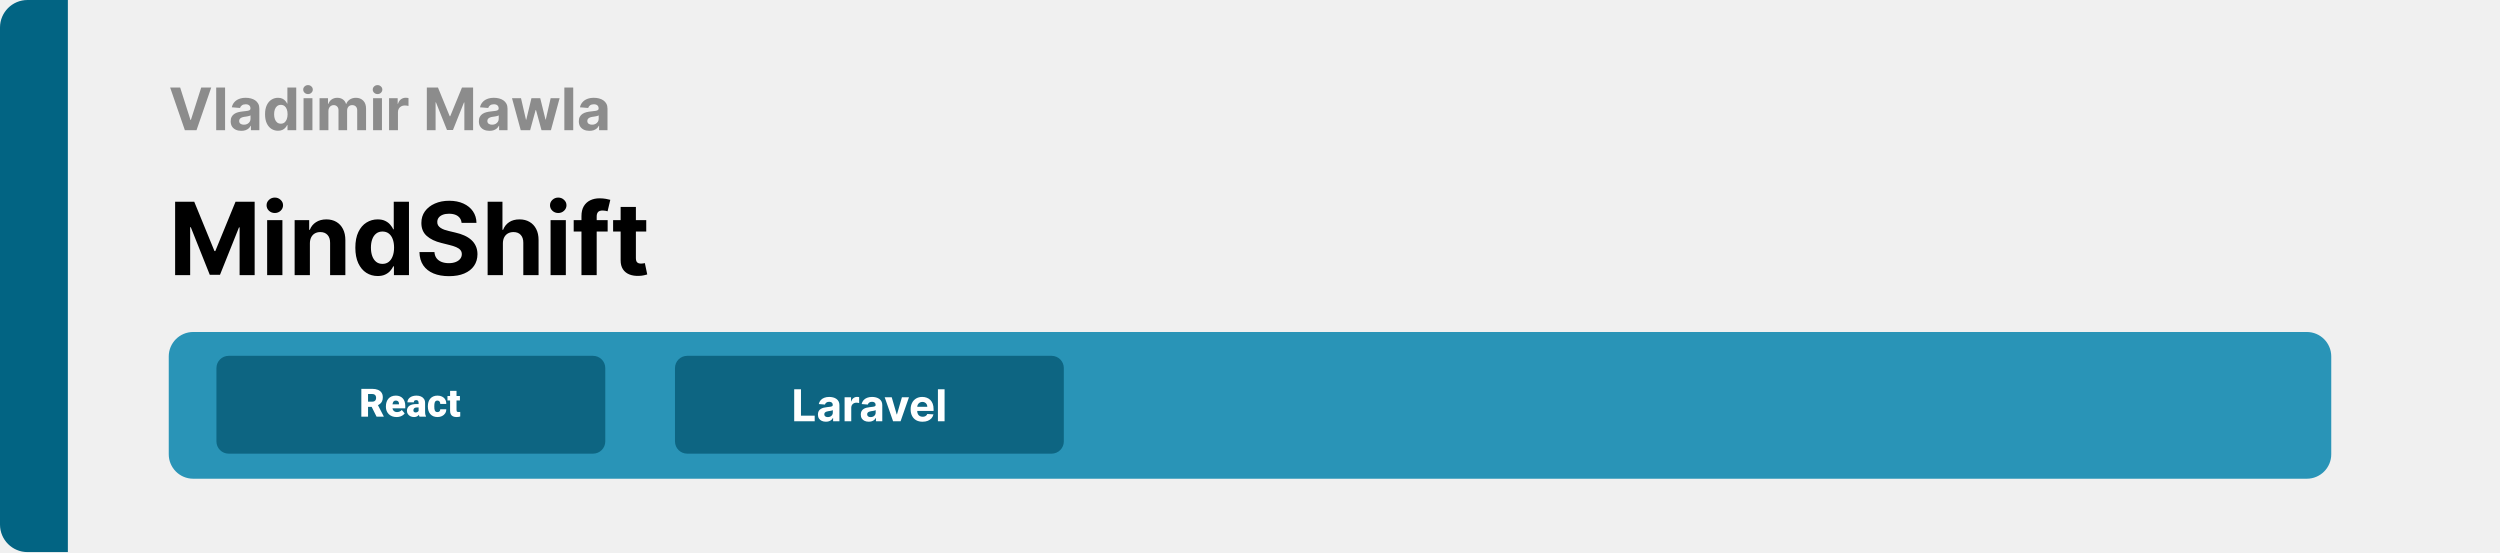
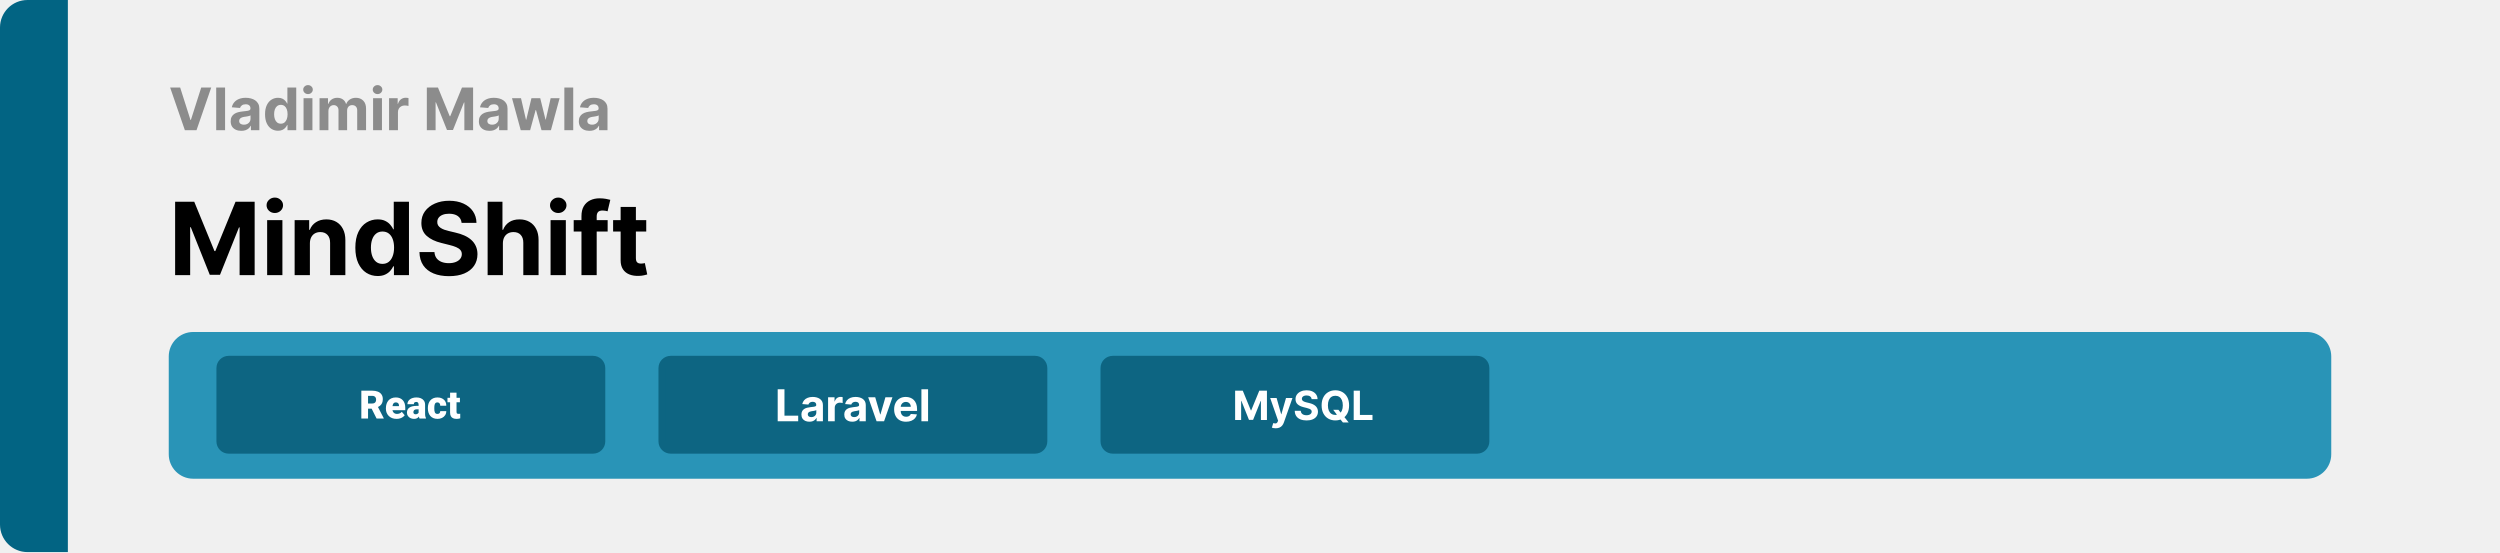
<svg xmlns="http://www.w3.org/2000/svg" width="1363" height="301" viewBox="0 0 1363 301" fill="none">
  <path d="M1348 0H15C6.716 0 0 6.716 0 15V286C0 294.284 6.716 301 15 301H1348C1356.28 301 1363 294.284 1363 286V15C1363 6.716 1356.28 0 1348 0Z" fill="#F0F0F0" />
  <path d="M0 15C0 6.716 6.716 0 15 0H37V301H15C6.716 301 0 294.284 0 286V15Z" fill="#026483" />
  <path d="M1257.67 181H105.333C97.969 181 92 186.97 92 194.333V247.667C92 255.03 97.969 261 105.333 261H1257.67C1265.03 261 1271 255.03 1271 247.667V194.333C1271 186.97 1265.03 181 1257.67 181Z" fill="#2994B7" />
  <path d="M323.333 196H124.667C122.089 196 120 198.089 120 200.667V240.667C120 243.244 122.089 245.333 124.667 245.333H323.333C325.911 245.333 328 243.244 328 240.667V200.667C328 198.089 325.911 196 323.333 196Z" fill="#0D6582" stroke="#0D6582" stroke-width="4" />
-   <path d="M197 212H202.969C204.136 212 205.149 212.173 206.011 212.52C206.872 212.868 207.535 213.382 208 214.062C208.472 214.743 208.708 215.583 208.708 216.583C208.708 217.451 208.573 218.177 208.302 218.76C208.031 219.343 207.653 219.826 207.167 220.208C206.688 220.583 206.129 220.892 205.49 221.135L204.292 221.812H199.281L199.261 218.989H202.969C203.434 218.989 203.82 218.906 204.125 218.739C204.431 218.573 204.66 218.336 204.813 218.031C204.972 217.718 205.052 217.347 205.052 216.916C205.052 216.479 204.972 216.104 204.813 215.791C204.653 215.479 204.417 215.239 204.104 215.073C203.799 214.906 203.42 214.823 202.969 214.823H200.656V227.166H197V212ZM205.302 227.166L201.948 220.458L205.823 220.437L209.219 227.01V227.166H205.302ZM216.208 227.375C215.292 227.375 214.472 227.232 213.75 226.948C213.028 226.656 212.417 226.257 211.917 225.75C211.424 225.243 211.045 224.659 210.781 224C210.524 223.34 210.396 222.642 210.396 221.906V221.51C210.396 220.684 210.511 219.92 210.74 219.218C210.969 218.51 211.309 217.892 211.761 217.364C212.212 216.836 212.778 216.427 213.458 216.135C214.139 215.836 214.931 215.687 215.833 215.687C216.632 215.687 217.347 215.816 217.979 216.073C218.611 216.329 219.146 216.698 219.583 217.177C220.028 217.656 220.365 218.236 220.594 218.916C220.83 219.597 220.948 220.361 220.948 221.208V222.635H211.74V220.437H217.521V220.166C217.528 219.791 217.462 219.472 217.323 219.208C217.191 218.944 216.997 218.743 216.74 218.604C216.483 218.465 216.17 218.395 215.802 218.395C215.42 218.395 215.104 218.479 214.854 218.645C214.611 218.812 214.42 219.041 214.281 219.333C214.149 219.618 214.056 219.948 214 220.323C213.945 220.698 213.917 221.093 213.917 221.51V221.906C213.917 222.323 213.972 222.701 214.083 223.041C214.202 223.382 214.368 223.673 214.583 223.916C214.806 224.152 215.07 224.336 215.375 224.468C215.688 224.6 216.042 224.666 216.438 224.666C216.917 224.666 217.389 224.576 217.854 224.395C218.32 224.215 218.719 223.916 219.052 223.5L220.646 225.395C220.417 225.722 220.09 226.038 219.667 226.343C219.25 226.649 218.75 226.899 218.167 227.093C217.583 227.281 216.931 227.375 216.208 227.375ZM228.229 224.333V219.687C228.229 219.368 228.184 219.093 228.094 218.864C228.004 218.635 227.861 218.458 227.667 218.333C227.472 218.201 227.212 218.135 226.886 218.135C226.622 218.135 226.396 218.18 226.208 218.27C226.021 218.361 225.879 218.496 225.781 218.677C225.684 218.857 225.636 219.086 225.636 219.364H222.125C222.125 218.843 222.24 218.361 222.469 217.916C222.705 217.465 223.038 217.073 223.469 216.739C223.906 216.406 224.427 216.149 225.031 215.968C225.643 215.781 226.323 215.687 227.073 215.687C227.969 215.687 228.768 215.836 229.469 216.135C230.177 216.434 230.736 216.882 231.146 217.479C231.556 218.069 231.761 218.812 231.761 219.708V224.323C231.761 225.059 231.802 225.618 231.886 226C231.969 226.375 232.087 226.704 232.24 226.989V227.166H228.719C228.552 226.819 228.427 226.395 228.344 225.895C228.268 225.388 228.229 224.868 228.229 224.333ZM228.656 220.281L228.677 222.156H227.125C226.799 222.156 226.521 222.201 226.292 222.291C226.07 222.382 225.889 222.507 225.75 222.666C225.618 222.819 225.521 222.993 225.458 223.187C225.403 223.382 225.375 223.586 225.375 223.802C225.375 224.01 225.424 224.198 225.521 224.364C225.625 224.524 225.764 224.649 225.938 224.739C226.111 224.829 226.306 224.875 226.521 224.875C226.91 224.875 227.24 224.802 227.511 224.656C227.788 224.503 228 224.319 228.146 224.104C228.292 223.888 228.365 223.687 228.365 223.5L229.136 224.937C228.997 225.215 228.837 225.496 228.656 225.781C228.483 226.066 228.264 226.329 228 226.573C227.743 226.809 227.427 227.003 227.052 227.156C226.677 227.302 226.222 227.375 225.688 227.375C224.993 227.375 224.354 227.232 223.771 226.948C223.195 226.663 222.733 226.267 222.386 225.76C222.038 225.246 221.865 224.656 221.865 223.989C221.865 223.406 221.969 222.885 222.177 222.427C222.393 221.968 222.715 221.579 223.146 221.26C223.577 220.941 224.125 220.698 224.792 220.531C225.458 220.364 226.243 220.281 227.146 220.281H228.656ZM238.469 224.666C238.795 224.666 239.073 224.607 239.302 224.489C239.538 224.364 239.715 224.191 239.833 223.968C239.958 223.739 240.018 223.465 240.011 223.145H243.313C243.32 223.993 243.111 224.736 242.688 225.375C242.271 226.007 241.702 226.5 240.979 226.854C240.264 227.201 239.455 227.375 238.552 227.375C237.67 227.375 236.899 227.232 236.24 226.948C235.58 226.656 235.028 226.253 234.583 225.739C234.146 225.218 233.816 224.611 233.594 223.916C233.379 223.222 233.271 222.468 233.271 221.656V221.416C233.271 220.604 233.379 219.85 233.594 219.156C233.816 218.454 234.146 217.847 234.583 217.333C235.028 216.812 235.577 216.409 236.229 216.125C236.889 215.833 237.656 215.687 238.531 215.687C239.469 215.687 240.295 215.864 241.011 216.218C241.733 216.573 242.299 217.086 242.708 217.76C243.118 218.434 243.32 219.25 243.313 220.208H240.011C240.018 219.868 239.965 219.562 239.854 219.291C239.743 219.02 239.57 218.805 239.333 218.645C239.104 218.479 238.809 218.395 238.448 218.395C238.087 218.395 237.795 218.475 237.573 218.635C237.351 218.795 237.181 219.017 237.063 219.302C236.952 219.579 236.875 219.899 236.833 220.26C236.799 220.621 236.781 221.007 236.781 221.416V221.656C236.781 222.073 236.799 222.465 236.833 222.833C236.875 223.194 236.955 223.513 237.073 223.791C237.191 224.062 237.361 224.277 237.583 224.437C237.806 224.59 238.101 224.666 238.469 224.666ZM250.75 215.895V218.333H243.958V215.895H250.75ZM245.386 213.093H248.896V223.489C248.896 223.788 248.931 224.02 249 224.187C249.07 224.347 249.188 224.461 249.354 224.531C249.528 224.593 249.757 224.625 250.042 224.625C250.243 224.625 250.41 224.621 250.542 224.614C250.674 224.6 250.799 224.583 250.917 224.562V227.073C250.618 227.17 250.306 227.243 249.979 227.291C249.653 227.347 249.306 227.375 248.938 227.375C248.188 227.375 247.545 227.257 247.011 227.02C246.483 226.784 246.08 226.413 245.802 225.906C245.524 225.399 245.386 224.739 245.386 223.927V213.093Z" fill="white" />
-   <path d="M573.333 196H374.667C372.089 196 370 198.089 370 200.667V240.667C370 243.244 372.089 245.333 374.667 245.333H573.333C575.911 245.333 578 243.244 578 240.667V200.667C578 198.089 575.911 196 573.333 196Z" fill="#0D6582" stroke="#0D6582" stroke-width="4" />
+   <path d="M197 213H202.969C204.136 213 205.149 213.173 206.011 213.52C206.872 213.868 207.535 214.382 208 215.062C208.472 215.743 208.708 216.583 208.708 217.583C208.708 218.451 208.573 219.177 208.302 219.76C208.031 220.343 207.653 220.826 207.167 221.208C206.688 221.583 206.129 221.892 205.49 222.135L204.292 222.812H199.281L199.261 219.989H202.969C203.434 219.989 203.82 219.906 204.125 219.739C204.431 219.573 204.66 219.336 204.813 219.031C204.972 218.718 205.052 218.347 205.052 217.916C205.052 217.479 204.972 217.104 204.813 216.791C204.653 216.479 204.417 216.239 204.104 216.073C203.799 215.906 203.42 215.823 202.969 215.823H200.656V228.166H197V213ZM205.302 228.166L201.948 221.458L205.823 221.437L209.219 228.01V228.166H205.302ZM216.208 228.375C215.292 228.375 214.472 228.232 213.75 227.948C213.028 227.656 212.417 227.257 211.917 226.75C211.424 226.243 211.045 225.659 210.781 225C210.524 224.34 210.396 223.642 210.396 222.906V222.51C210.396 221.684 210.511 220.92 210.74 220.218C210.969 219.51 211.309 218.892 211.761 218.364C212.212 217.836 212.778 217.427 213.458 217.135C214.139 216.836 214.931 216.687 215.833 216.687C216.632 216.687 217.347 216.816 217.979 217.073C218.611 217.329 219.146 217.698 219.583 218.177C220.028 218.656 220.365 219.236 220.594 219.916C220.83 220.597 220.948 221.361 220.948 222.208V223.635H211.74V221.437H217.521V221.166C217.528 220.791 217.462 220.472 217.323 220.208C217.191 219.944 216.997 219.743 216.74 219.604C216.483 219.465 216.17 219.395 215.802 219.395C215.42 219.395 215.104 219.479 214.854 219.645C214.611 219.812 214.42 220.041 214.281 220.333C214.149 220.618 214.056 220.948 214 221.323C213.945 221.698 213.917 222.093 213.917 222.51V222.906C213.917 223.323 213.972 223.701 214.083 224.041C214.202 224.382 214.368 224.673 214.583 224.916C214.806 225.152 215.07 225.336 215.375 225.468C215.688 225.6 216.042 225.666 216.438 225.666C216.917 225.666 217.389 225.576 217.854 225.395C218.32 225.215 218.719 224.916 219.052 224.5L220.646 226.395C220.417 226.722 220.09 227.038 219.667 227.343C219.25 227.649 218.75 227.899 218.167 228.093C217.583 228.281 216.931 228.375 216.208 228.375ZM228.229 225.333V220.687C228.229 220.368 228.184 220.093 228.094 219.864C228.004 219.635 227.861 219.458 227.667 219.333C227.472 219.201 227.212 219.135 226.886 219.135C226.622 219.135 226.396 219.18 226.208 219.27C226.021 219.361 225.879 219.496 225.781 219.677C225.684 219.857 225.636 220.086 225.636 220.364H222.125C222.125 219.843 222.24 219.361 222.469 218.916C222.705 218.465 223.038 218.073 223.469 217.739C223.906 217.406 224.427 217.149 225.031 216.968C225.643 216.781 226.323 216.687 227.073 216.687C227.969 216.687 228.768 216.836 229.469 217.135C230.177 217.434 230.736 217.882 231.146 218.479C231.556 219.069 231.761 219.812 231.761 220.708V225.323C231.761 226.059 231.802 226.618 231.886 227C231.969 227.375 232.087 227.704 232.24 227.989V228.166H228.719C228.552 227.819 228.427 227.395 228.344 226.895C228.268 226.388 228.229 225.868 228.229 225.333ZM228.656 221.281L228.677 223.156H227.125C226.799 223.156 226.521 223.201 226.292 223.291C226.07 223.382 225.889 223.507 225.75 223.666C225.618 223.819 225.521 223.993 225.458 224.187C225.403 224.382 225.375 224.586 225.375 224.802C225.375 225.01 225.424 225.198 225.521 225.364C225.625 225.524 225.764 225.649 225.938 225.739C226.111 225.829 226.306 225.875 226.521 225.875C226.91 225.875 227.24 225.802 227.511 225.656C227.788 225.503 228 225.319 228.146 225.104C228.292 224.888 228.365 224.687 228.365 224.5L229.136 225.937C228.997 226.215 228.837 226.496 228.656 226.781C228.483 227.066 228.264 227.329 228 227.573C227.743 227.809 227.427 228.003 227.052 228.156C226.677 228.302 226.222 228.375 225.688 228.375C224.993 228.375 224.354 228.232 223.771 227.948C223.195 227.663 222.733 227.267 222.386 226.76C222.038 226.246 221.865 225.656 221.865 224.989C221.865 224.406 221.969 223.885 222.177 223.427C222.393 222.968 222.715 222.579 223.146 222.26C223.577 221.941 224.125 221.698 224.792 221.531C225.458 221.364 226.243 221.281 227.146 221.281H228.656ZM238.469 225.666C238.795 225.666 239.073 225.607 239.302 225.489C239.538 225.364 239.715 225.191 239.833 224.968C239.958 224.739 240.018 224.465 240.011 224.145H243.313C243.32 224.993 243.111 225.736 242.688 226.375C242.271 227.007 241.702 227.5 240.979 227.854C240.264 228.201 239.455 228.375 238.552 228.375C237.67 228.375 236.899 228.232 236.24 227.948C235.58 227.656 235.028 227.253 234.583 226.739C234.146 226.218 233.816 225.611 233.594 224.916C233.379 224.222 233.271 223.468 233.271 222.656V222.416C233.271 221.604 233.379 220.85 233.594 220.156C233.816 219.454 234.146 218.847 234.583 218.333C235.028 217.812 235.577 217.409 236.229 217.125C236.889 216.833 237.656 216.687 238.531 216.687C239.469 216.687 240.295 216.864 241.011 217.218C241.733 217.573 242.299 218.086 242.708 218.76C243.118 219.434 243.32 220.25 243.313 221.208H240.011C240.018 220.868 239.965 220.562 239.854 220.291C239.743 220.02 239.57 219.805 239.333 219.645C239.104 219.479 238.809 219.395 238.448 219.395C238.087 219.395 237.795 219.475 237.573 219.635C237.351 219.795 237.181 220.017 237.063 220.302C236.952 220.579 236.875 220.899 236.833 221.26C236.799 221.621 236.781 222.007 236.781 222.416V222.656C236.781 223.073 236.799 223.465 236.833 223.833C236.875 224.194 236.955 224.513 237.073 224.791C237.191 225.062 237.361 225.277 237.583 225.437C237.806 225.59 238.101 225.666 238.469 225.666ZM250.75 216.895V219.333H243.958V216.895H250.75ZM245.386 214.093H248.896V224.489C248.896 224.788 248.931 225.02 249 225.187C249.07 225.347 249.188 225.461 249.354 225.531C249.528 225.593 249.757 225.625 250.042 225.625C250.243 225.625 250.41 225.621 250.542 225.614C250.674 225.6 250.799 225.583 250.917 225.562V228.073C250.618 228.17 250.306 228.243 249.979 228.291C249.653 228.347 249.306 228.375 248.938 228.375C248.188 228.375 247.545 228.257 247.011 228.02C246.483 227.784 246.08 227.413 245.802 226.906C245.524 226.399 245.386 225.739 245.386 224.927V214.093Z" fill="white" />
+   <path d="M564.333 196H365.667C363.089 196 361 198.089 361 200.667V240.667C361 243.244 363.089 245.333 365.667 245.333H564.333C566.911 245.333 569 243.244 569 240.667V200.667C569 198.089 566.911 196 564.333 196Z" fill="#0D6582" stroke="#0D6582" stroke-width="4" />
  <path d="M98.227 47.727L103.852 65.409H104.068L109.705 47.727H115.159L107.136 71H100.795L92.761 47.727H98.227ZM122.71 47.727V71H117.869V47.727H122.71ZM131.565 71.329C130.452 71.329 129.459 71.136 128.588 70.75C127.717 70.356 127.027 69.776 126.52 69.011C126.02 68.239 125.77 67.276 125.77 66.125C125.77 65.155 125.948 64.341 126.304 63.682C126.66 63.023 127.145 62.492 127.759 62.091C128.372 61.689 129.069 61.386 129.849 61.182C130.637 60.977 131.463 60.833 132.327 60.75C133.342 60.644 134.16 60.545 134.781 60.455C135.402 60.356 135.853 60.212 136.134 60.023C136.414 59.833 136.554 59.553 136.554 59.182V59.114C136.554 58.394 136.327 57.837 135.872 57.443C135.425 57.049 134.789 56.852 133.963 56.852C133.092 56.852 132.399 57.045 131.884 57.432C131.368 57.811 131.027 58.288 130.861 58.864L126.384 58.5C126.611 57.439 127.058 56.523 127.724 55.75C128.391 54.97 129.251 54.371 130.304 53.955C131.365 53.53 132.592 53.318 133.986 53.318C134.955 53.318 135.884 53.432 136.77 53.659C137.664 53.886 138.455 54.239 139.145 54.716C139.842 55.193 140.391 55.807 140.793 56.557C141.194 57.299 141.395 58.189 141.395 59.227V71H136.804V68.579H136.668C136.387 69.125 136.012 69.606 135.543 70.023C135.073 70.432 134.509 70.754 133.849 70.989C133.19 71.216 132.429 71.329 131.565 71.329ZM132.952 67.989C133.664 67.989 134.293 67.849 134.838 67.568C135.384 67.28 135.812 66.894 136.122 66.409C136.433 65.924 136.588 65.375 136.588 64.761V62.909C136.437 63.008 136.228 63.099 135.963 63.182C135.705 63.258 135.414 63.33 135.088 63.398C134.762 63.458 134.437 63.515 134.111 63.568C133.785 63.614 133.49 63.655 133.224 63.693C132.656 63.776 132.16 63.909 131.736 64.091C131.312 64.273 130.982 64.519 130.747 64.829C130.512 65.133 130.395 65.511 130.395 65.966C130.395 66.625 130.634 67.129 131.111 67.477C131.596 67.818 132.209 67.989 132.952 67.989ZM151.582 71.284C150.257 71.284 149.056 70.943 147.98 70.261C146.912 69.572 146.063 68.561 145.435 67.227C144.813 65.886 144.503 64.242 144.503 62.295C144.503 60.295 144.825 58.633 145.469 57.307C146.113 55.974 146.969 54.977 148.037 54.318C149.113 53.651 150.291 53.318 151.571 53.318C152.548 53.318 153.363 53.485 154.014 53.818C154.673 54.144 155.204 54.553 155.605 55.045C156.014 55.53 156.325 56.008 156.537 56.477H156.685V47.727H161.514V71H156.741V68.204H156.537C156.31 68.689 155.988 69.171 155.571 69.648C155.162 70.117 154.628 70.508 153.969 70.818C153.317 71.129 152.522 71.284 151.582 71.284ZM153.116 67.432C153.897 67.432 154.556 67.22 155.094 66.796C155.639 66.364 156.056 65.761 156.344 64.989C156.639 64.216 156.787 63.311 156.787 62.273C156.787 61.235 156.643 60.333 156.355 59.568C156.067 58.803 155.651 58.212 155.105 57.795C154.56 57.379 153.897 57.17 153.116 57.17C152.321 57.17 151.651 57.386 151.105 57.818C150.56 58.25 150.147 58.849 149.866 59.614C149.586 60.379 149.446 61.265 149.446 62.273C149.446 63.288 149.586 64.186 149.866 64.966C150.154 65.739 150.567 66.345 151.105 66.784C151.651 67.216 152.321 67.432 153.116 67.432ZM165.494 71V53.545H170.335V71H165.494ZM167.926 51.295C167.206 51.295 166.589 51.057 166.074 50.58C165.566 50.095 165.312 49.515 165.312 48.841C165.312 48.174 165.566 47.602 166.074 47.125C166.589 46.64 167.206 46.398 167.926 46.398C168.646 46.398 169.259 46.64 169.767 47.125C170.282 47.602 170.54 48.174 170.54 48.841C170.54 49.515 170.282 50.095 169.767 50.58C169.259 51.057 168.646 51.295 167.926 51.295ZM174.213 71V53.545H178.827V56.625H179.031C179.395 55.602 180.001 54.795 180.849 54.205C181.698 53.614 182.713 53.318 183.895 53.318C185.092 53.318 186.111 53.617 186.952 54.216C187.793 54.807 188.353 55.61 188.634 56.625H188.815C189.171 55.625 189.815 54.826 190.747 54.227C191.687 53.621 192.796 53.318 194.077 53.318C195.705 53.318 197.027 53.837 198.043 54.875C199.065 55.905 199.577 57.367 199.577 59.261V71H194.747V60.216C194.747 59.246 194.49 58.519 193.974 58.034C193.459 57.549 192.815 57.307 192.043 57.307C191.164 57.307 190.478 57.587 189.986 58.148C189.493 58.701 189.247 59.432 189.247 60.341V71H184.554V60.114C184.554 59.258 184.308 58.576 183.815 58.068C183.33 57.561 182.69 57.307 181.895 57.307C181.357 57.307 180.872 57.443 180.44 57.716C180.016 57.981 179.679 58.356 179.429 58.841C179.179 59.318 179.054 59.879 179.054 60.523V71H174.213ZM203.401 71V53.545H208.241V71H203.401ZM205.832 51.295C205.113 51.295 204.495 51.057 203.98 50.58C203.473 50.095 203.219 49.515 203.219 48.841C203.219 48.174 203.473 47.602 203.98 47.125C204.495 46.64 205.113 46.398 205.832 46.398C206.552 46.398 207.166 46.64 207.673 47.125C208.188 47.602 208.446 48.174 208.446 48.841C208.446 49.515 208.188 50.095 207.673 50.58C207.166 51.057 206.552 51.295 205.832 51.295ZM212.119 71V53.545H216.812V56.591H216.994C217.313 55.508 217.847 54.689 218.597 54.136C219.347 53.576 220.21 53.295 221.188 53.295C221.43 53.295 221.691 53.311 221.972 53.341C222.252 53.371 222.498 53.413 222.71 53.466V57.761C222.483 57.693 222.169 57.633 221.767 57.58C221.366 57.526 220.998 57.5 220.665 57.5C219.953 57.5 219.316 57.655 218.756 57.966C218.203 58.269 217.763 58.693 217.438 59.239C217.119 59.784 216.96 60.413 216.96 61.125V71H212.119ZM232.71 47.727H238.778L245.188 63.364H245.46L251.869 47.727H257.938V71H253.165V55.852H252.972L246.949 70.886H243.699L237.676 55.795H237.483V71H232.71V47.727ZM266.878 71.329C265.764 71.329 264.772 71.136 263.901 70.75C263.029 70.356 262.34 69.776 261.832 69.011C261.332 68.239 261.082 67.276 261.082 66.125C261.082 65.155 261.26 64.341 261.616 63.682C261.973 63.023 262.457 62.492 263.071 62.091C263.685 61.689 264.382 61.386 265.162 61.182C265.95 60.977 266.776 60.833 267.639 60.75C268.654 60.644 269.473 60.545 270.094 60.455C270.715 60.356 271.166 60.212 271.446 60.023C271.726 59.833 271.866 59.553 271.866 59.182V59.114C271.866 58.394 271.639 57.837 271.185 57.443C270.738 57.049 270.101 56.852 269.276 56.852C268.404 56.852 267.711 57.045 267.196 57.432C266.681 57.811 266.34 58.288 266.173 58.864L261.696 58.5C261.923 57.439 262.37 56.523 263.037 55.75C263.704 54.97 264.563 54.371 265.616 53.955C266.677 53.53 267.904 53.318 269.298 53.318C270.268 53.318 271.196 53.432 272.082 53.659C272.976 53.886 273.768 54.239 274.457 54.716C275.154 55.193 275.704 55.807 276.105 56.557C276.507 57.299 276.707 58.189 276.707 59.227V71H272.116V68.579H271.98C271.7 69.125 271.325 69.606 270.855 70.023C270.385 70.432 269.821 70.754 269.162 70.989C268.503 71.216 267.741 71.329 266.878 71.329ZM268.264 67.989C268.976 67.989 269.605 67.849 270.151 67.568C270.696 67.28 271.124 66.894 271.435 66.409C271.745 65.924 271.901 65.375 271.901 64.761V62.909C271.749 63.008 271.541 63.099 271.276 63.182C271.018 63.258 270.726 63.33 270.401 63.398C270.075 63.458 269.749 63.515 269.423 63.568C269.098 63.614 268.802 63.655 268.537 63.693C267.969 63.776 267.473 63.909 267.048 64.091C266.624 64.273 266.295 64.519 266.06 64.829C265.825 65.133 265.707 65.511 265.707 65.966C265.707 66.625 265.946 67.129 266.423 67.477C266.908 67.818 267.522 67.989 268.264 67.989ZM283.906 71L279.156 53.545H284.054L286.759 65.273H286.918L289.736 53.545H294.543L297.406 65.204H297.554L300.213 53.545H305.099L300.361 71H295.236L292.236 60.023H292.02L289.02 71H283.906ZM312.523 47.727V71H307.682V47.727H312.523ZM321.378 71.329C320.264 71.329 319.272 71.136 318.401 70.75C317.529 70.356 316.84 69.776 316.332 69.011C315.832 68.239 315.582 67.276 315.582 66.125C315.582 65.155 315.76 64.341 316.116 63.682C316.473 63.023 316.957 62.492 317.571 62.091C318.185 61.689 318.882 61.386 319.662 61.182C320.45 60.977 321.276 60.833 322.139 60.75C323.154 60.644 323.973 60.545 324.594 60.455C325.215 60.356 325.666 60.212 325.946 60.023C326.226 59.833 326.366 59.553 326.366 59.182V59.114C326.366 58.394 326.139 57.837 325.685 57.443C325.238 57.049 324.601 56.852 323.776 56.852C322.904 56.852 322.211 57.045 321.696 57.432C321.181 57.811 320.84 58.288 320.673 58.864L316.196 58.5C316.423 57.439 316.87 56.523 317.537 55.75C318.204 54.97 319.063 54.371 320.116 53.955C321.177 53.53 322.404 53.318 323.798 53.318C324.768 53.318 325.696 53.432 326.582 53.659C327.476 53.886 328.268 54.239 328.957 54.716C329.654 55.193 330.204 55.807 330.605 56.557C331.007 57.299 331.207 58.189 331.207 59.227V71H326.616V68.579H326.48C326.2 69.125 325.825 69.606 325.355 70.023C324.885 70.432 324.321 70.754 323.662 70.989C323.003 71.216 322.241 71.329 321.378 71.329ZM322.764 67.989C323.476 67.989 324.105 67.849 324.651 67.568C325.196 67.28 325.624 66.894 325.935 66.409C326.245 65.924 326.401 65.375 326.401 64.761V62.909C326.249 63.008 326.041 63.099 325.776 63.182C325.518 63.258 325.226 63.33 324.901 63.398C324.575 63.458 324.249 63.515 323.923 63.568C323.598 63.614 323.302 63.655 323.037 63.693C322.469 63.776 321.973 63.909 321.548 64.091C321.124 64.273 320.795 64.519 320.56 64.829C320.325 65.133 320.207 65.511 320.207 65.966C320.207 66.625 320.446 67.129 320.923 67.477C321.408 67.818 322.022 67.989 322.764 67.989Z" fill="#8C8C8C" />
  <path d="M95.477 110H105.906L116.922 136.875H117.391L128.406 110H138.836V150H130.633V123.965H130.301L119.949 149.805H114.363L104.012 123.867H103.68V150H95.477V110ZM145.647 150V120H153.968V150H145.647ZM149.827 116.133C148.59 116.133 147.529 115.723 146.644 114.902C145.771 114.069 145.335 113.073 145.335 111.914C145.335 110.768 145.771 109.785 146.644 108.965C147.529 108.132 148.59 107.715 149.827 107.715C151.064 107.715 152.119 108.132 152.991 108.965C153.877 109.785 154.319 110.768 154.319 111.914C154.319 113.073 153.877 114.069 152.991 114.902C152.119 115.723 151.064 116.133 149.827 116.133ZM168.953 132.656V150H160.633V120H168.563V125.293H168.914C169.578 123.548 170.691 122.168 172.254 121.152C173.816 120.124 175.711 119.609 177.938 119.609C180.021 119.609 181.837 120.065 183.387 120.977C184.936 121.888 186.141 123.19 187 124.883C187.859 126.562 188.289 128.568 188.289 130.898V150H179.969V132.383C179.982 130.547 179.513 129.115 178.563 128.086C177.612 127.044 176.303 126.523 174.637 126.523C173.517 126.523 172.527 126.764 171.668 127.246C170.822 127.728 170.158 128.431 169.676 129.355C169.207 130.267 168.966 131.367 168.953 132.656ZM205.901 150.488C203.623 150.488 201.559 149.902 199.71 148.73C197.874 147.546 196.416 145.807 195.335 143.516C194.267 141.211 193.733 138.385 193.733 135.039C193.733 131.602 194.287 128.743 195.394 126.465C196.5 124.173 197.972 122.461 199.808 121.328C201.657 120.182 203.681 119.609 205.882 119.609C207.562 119.609 208.961 119.896 210.081 120.469C211.214 121.029 212.125 121.732 212.815 122.578C213.519 123.411 214.052 124.232 214.417 125.039H214.671V110H222.972V150H214.769V145.195H214.417C214.026 146.029 213.473 146.855 212.757 147.676C212.054 148.483 211.136 149.154 210.003 149.687C208.883 150.221 207.516 150.488 205.901 150.488ZM208.538 143.867C209.879 143.867 211.012 143.503 211.937 142.773C212.874 142.031 213.59 140.996 214.085 139.668C214.593 138.34 214.847 136.784 214.847 135C214.847 133.216 214.599 131.667 214.104 130.352C213.61 129.036 212.894 128.021 211.956 127.305C211.019 126.589 209.879 126.23 208.538 126.23C207.171 126.23 206.019 126.602 205.081 127.344C204.144 128.086 203.434 129.115 202.952 130.43C202.47 131.745 202.229 133.268 202.229 135C202.229 136.745 202.47 138.288 202.952 139.629C203.447 140.957 204.157 141.999 205.081 142.754C206.019 143.496 207.171 143.867 208.538 143.867ZM251.668 121.504C251.512 119.928 250.841 118.704 249.656 117.832C248.471 116.96 246.863 116.523 244.832 116.523C243.452 116.523 242.286 116.719 241.336 117.109C240.385 117.487 239.656 118.014 239.148 118.691C238.654 119.368 238.406 120.137 238.406 120.996C238.38 121.712 238.53 122.337 238.855 122.871C239.194 123.405 239.656 123.867 240.242 124.258C240.828 124.635 241.505 124.967 242.273 125.254C243.042 125.527 243.862 125.762 244.734 125.957L248.328 126.816C250.073 127.207 251.674 127.728 253.133 128.379C254.591 129.03 255.854 129.831 256.922 130.781C257.99 131.732 258.816 132.852 259.402 134.141C260.001 135.43 260.307 136.908 260.32 138.574C260.307 141.022 259.682 143.145 258.445 144.941C257.221 146.725 255.451 148.112 253.133 149.102C250.828 150.078 248.048 150.566 244.793 150.566C241.564 150.566 238.751 150.072 236.355 149.082C233.973 148.092 232.111 146.628 230.77 144.687C229.441 142.734 228.745 140.319 228.68 137.441H236.863C236.954 138.783 237.339 139.902 238.016 140.801C238.706 141.686 239.624 142.357 240.77 142.812C241.928 143.255 243.237 143.477 244.695 143.477C246.128 143.477 247.371 143.268 248.426 142.852C249.493 142.435 250.32 141.855 250.906 141.113C251.492 140.371 251.785 139.518 251.785 138.555C251.785 137.656 251.518 136.901 250.984 136.289C250.464 135.677 249.695 135.156 248.68 134.727C247.677 134.297 246.447 133.906 244.988 133.555L240.633 132.461C237.26 131.641 234.598 130.358 232.645 128.613C230.691 126.868 229.721 124.518 229.734 121.562C229.721 119.141 230.366 117.025 231.668 115.215C232.983 113.405 234.786 111.992 237.078 110.977C239.37 109.961 241.974 109.453 244.891 109.453C247.859 109.453 250.451 109.961 252.664 110.977C254.891 111.992 256.622 113.405 257.859 115.215C259.096 117.025 259.734 119.121 259.773 121.504H251.668ZM274.173 132.656V150H265.853V110H273.938V125.293H274.29C274.967 123.522 276.061 122.135 277.571 121.133C279.082 120.117 280.976 119.609 283.255 119.609C285.338 119.609 287.155 120.065 288.704 120.977C290.267 121.875 291.478 123.171 292.337 124.863C293.209 126.543 293.639 128.555 293.626 130.898V150H285.306V132.383C285.319 130.534 284.85 129.095 283.899 128.066C282.962 127.038 281.647 126.523 279.954 126.523C278.821 126.523 277.819 126.764 276.946 127.246C276.087 127.728 275.41 128.431 274.915 129.355C274.433 130.267 274.186 131.367 274.173 132.656ZM300.174 150V120H308.494V150H300.174ZM304.354 116.133C303.117 116.133 302.055 115.723 301.17 114.902C300.298 114.069 299.861 113.073 299.861 111.914C299.861 110.768 300.298 109.785 301.17 108.965C302.055 108.132 303.117 107.715 304.354 107.715C305.59 107.715 306.645 108.132 307.518 108.965C308.403 109.785 308.846 110.768 308.846 111.914C308.846 113.073 308.403 114.069 307.518 114.902C306.645 115.723 305.59 116.133 304.354 116.133ZM331.292 120V126.25H312.776V120H331.292ZM317.015 150V117.832C317.015 115.658 317.438 113.854 318.284 112.422C319.144 110.99 320.315 109.915 321.8 109.199C323.284 108.483 324.97 108.125 326.858 108.125C328.134 108.125 329.3 108.223 330.354 108.418C331.422 108.613 332.216 108.789 332.737 108.945L331.253 115.195C330.927 115.091 330.524 114.993 330.042 114.902C329.573 114.811 329.091 114.766 328.597 114.766C327.373 114.766 326.52 115.052 326.038 115.625C325.556 116.185 325.315 116.973 325.315 117.988V150H317.015ZM352.332 120V126.25H334.266V120H352.332ZM338.367 112.812H346.688V140.781C346.688 141.549 346.805 142.148 347.039 142.578C347.273 142.995 347.599 143.288 348.016 143.457C348.445 143.626 348.94 143.711 349.5 143.711C349.891 143.711 350.281 143.678 350.672 143.613C351.062 143.535 351.362 143.477 351.57 143.437L352.879 149.629C352.462 149.759 351.876 149.909 351.121 150.078C350.366 150.26 349.448 150.371 348.367 150.41C346.362 150.488 344.604 150.221 343.094 149.609C341.596 148.997 340.431 148.047 339.598 146.758C338.764 145.469 338.354 143.841 338.367 141.875V112.812Z" fill="black" />
-   <path d="M433 229.667V212.212H436.69V226.624H444.173V229.667H433ZM450.282 229.914C449.447 229.914 448.702 229.769 448.049 229.479C447.396 229.184 446.879 228.749 446.498 228.176C446.123 227.596 445.935 226.874 445.935 226.011C445.935 225.283 446.069 224.673 446.336 224.178C446.603 223.684 446.967 223.286 447.427 222.985C447.887 222.684 448.41 222.457 448.995 222.303C449.586 222.15 450.205 222.042 450.853 221.979C451.614 221.9 452.228 221.826 452.694 221.758C453.16 221.684 453.498 221.576 453.708 221.434C453.918 221.292 454.023 221.082 454.023 220.803V220.752C454.023 220.212 453.853 219.795 453.512 219.499C453.177 219.204 452.7 219.056 452.08 219.056C451.427 219.056 450.907 219.201 450.521 219.491C450.134 219.775 449.879 220.133 449.754 220.565L446.396 220.292C446.566 219.497 446.901 218.809 447.401 218.229C447.901 217.644 448.546 217.195 449.336 216.883C450.131 216.565 451.052 216.406 452.097 216.406C452.825 216.406 453.521 216.491 454.185 216.661C454.856 216.832 455.45 217.096 455.967 217.454C456.489 217.812 456.901 218.272 457.202 218.835C457.504 219.391 457.654 220.059 457.654 220.837V229.667H454.211V227.852H454.109C453.898 228.261 453.617 228.622 453.265 228.934C452.913 229.241 452.489 229.482 451.995 229.658C451.501 229.829 450.93 229.914 450.282 229.914ZM451.322 227.408C451.856 227.408 452.327 227.303 452.737 227.093C453.146 226.877 453.467 226.587 453.7 226.224C453.933 225.86 454.049 225.448 454.049 224.988V223.599C453.935 223.673 453.779 223.741 453.58 223.803C453.387 223.86 453.168 223.914 452.924 223.965C452.68 224.011 452.435 224.053 452.191 224.093C451.947 224.127 451.725 224.158 451.526 224.187C451.1 224.249 450.728 224.349 450.41 224.485C450.092 224.622 449.845 224.806 449.668 225.039C449.492 225.266 449.404 225.551 449.404 225.891C449.404 226.386 449.583 226.764 449.941 227.025C450.305 227.281 450.765 227.408 451.322 227.408ZM460.471 229.667V216.576H463.991V218.86H464.127C464.366 218.048 464.766 217.434 465.329 217.019C465.891 216.599 466.539 216.389 467.272 216.389C467.454 216.389 467.65 216.4 467.86 216.423C468.07 216.445 468.255 216.477 468.414 216.516V219.738C468.244 219.687 468.008 219.641 467.707 219.602C467.406 219.562 467.13 219.542 466.88 219.542C466.346 219.542 465.869 219.658 465.448 219.891C465.033 220.119 464.704 220.437 464.46 220.846C464.221 221.255 464.102 221.727 464.102 222.261V229.667H460.471ZM473.649 229.914C472.814 229.914 472.07 229.769 471.416 229.479C470.763 229.184 470.246 228.749 469.865 228.176C469.49 227.596 469.303 226.874 469.303 226.011C469.303 225.283 469.436 224.673 469.703 224.178C469.97 223.684 470.334 223.286 470.794 222.985C471.254 222.684 471.777 222.457 472.362 222.303C472.953 222.15 473.572 222.042 474.22 221.979C474.982 221.9 475.595 221.826 476.061 221.758C476.527 221.684 476.865 221.576 477.075 221.434C477.286 221.292 477.391 221.082 477.391 220.803V220.752C477.391 220.212 477.22 219.795 476.879 219.499C476.544 219.204 476.067 219.056 475.447 219.056C474.794 219.056 474.274 219.201 473.888 219.491C473.501 219.775 473.246 220.133 473.121 220.565L469.763 220.292C469.933 219.497 470.269 218.809 470.769 218.229C471.269 217.644 471.913 217.195 472.703 216.883C473.499 216.565 474.419 216.406 475.465 216.406C476.192 216.406 476.888 216.491 477.553 216.661C478.223 216.832 478.817 217.096 479.334 217.454C479.857 217.812 480.269 218.272 480.57 218.835C480.871 219.391 481.021 220.059 481.021 220.837V229.667H477.578V227.852H477.476C477.266 228.261 476.984 228.622 476.632 228.934C476.28 229.241 475.857 229.482 475.362 229.658C474.868 229.829 474.297 229.914 473.649 229.914ZM474.689 227.408C475.223 227.408 475.695 227.303 476.104 227.093C476.513 226.877 476.834 226.587 477.067 226.224C477.3 225.86 477.416 225.448 477.416 224.988V223.599C477.303 223.673 477.146 223.741 476.947 223.803C476.754 223.86 476.536 223.914 476.291 223.965C476.047 224.011 475.803 224.053 475.558 224.093C475.314 224.127 475.092 224.158 474.894 224.187C474.467 224.249 474.095 224.349 473.777 224.485C473.459 224.622 473.212 224.806 473.036 225.039C472.859 225.266 472.771 225.551 472.771 225.891C472.771 226.386 472.95 226.764 473.308 227.025C473.672 227.281 474.132 227.408 474.689 227.408ZM495.574 216.576L490.997 229.667H486.906L482.33 216.576H486.165L488.884 225.943H489.02L491.73 216.576H495.574ZM502.976 229.923C501.629 229.923 500.47 229.65 499.499 229.105C498.533 228.553 497.788 227.775 497.266 226.769C496.743 225.758 496.482 224.562 496.482 223.181C496.482 221.835 496.743 220.653 497.266 219.636C497.788 218.619 498.524 217.826 499.473 217.258C500.428 216.69 501.547 216.406 502.831 216.406C503.695 216.406 504.499 216.545 505.243 216.823C505.993 217.096 506.646 217.508 507.203 218.059C507.766 218.61 508.203 219.303 508.516 220.139C508.828 220.968 508.984 221.94 508.984 223.053V224.051H497.93V221.801H505.567C505.567 221.278 505.453 220.815 505.226 220.411C504.999 220.008 504.683 219.693 504.28 219.465C503.882 219.232 503.419 219.116 502.891 219.116C502.34 219.116 501.851 219.244 501.425 219.499C501.004 219.749 500.675 220.087 500.436 220.514C500.197 220.934 500.075 221.403 500.07 221.92V224.059C500.07 224.707 500.189 225.266 500.428 225.738C500.672 226.21 501.016 226.573 501.459 226.829C501.902 227.085 502.428 227.212 503.036 227.212C503.439 227.212 503.808 227.156 504.144 227.042C504.479 226.928 504.766 226.758 505.004 226.531C505.243 226.303 505.425 226.025 505.55 225.695L508.908 225.917C508.737 226.724 508.388 227.428 507.859 228.031C507.337 228.627 506.661 229.093 505.831 229.428C505.007 229.758 504.055 229.923 502.976 229.923ZM514.984 212.212V229.667H511.354V212.212H514.984Z" fill="white" />
+   <path d="M424 229.667V212.212H427.69V226.624H435.173V229.667H424ZM441.282 229.914C440.447 229.914 439.702 229.769 439.049 229.479C438.396 229.184 437.879 228.749 437.498 228.176C437.123 227.596 436.935 226.874 436.935 226.011C436.935 225.283 437.069 224.673 437.336 224.178C437.603 223.684 437.967 223.286 438.427 222.985C438.887 222.684 439.41 222.457 439.995 222.303C440.586 222.15 441.205 222.042 441.853 221.979C442.614 221.9 443.228 221.826 443.694 221.758C444.16 221.684 444.498 221.576 444.708 221.434C444.918 221.292 445.023 221.082 445.023 220.803V220.752C445.023 220.212 444.853 219.795 444.512 219.499C444.177 219.204 443.7 219.056 443.08 219.056C442.427 219.056 441.907 219.201 441.521 219.491C441.134 219.775 440.879 220.133 440.754 220.565L437.396 220.292C437.566 219.497 437.901 218.809 438.401 218.229C438.901 217.644 439.546 217.195 440.336 216.883C441.131 216.565 442.052 216.406 443.097 216.406C443.825 216.406 444.521 216.491 445.185 216.661C445.856 216.832 446.45 217.096 446.967 217.454C447.489 217.812 447.901 218.272 448.202 218.835C448.504 219.391 448.654 220.059 448.654 220.837V229.667H445.211V227.852H445.109C444.898 228.261 444.617 228.622 444.265 228.934C443.913 229.241 443.489 229.482 442.995 229.658C442.501 229.829 441.93 229.914 441.282 229.914ZM442.322 227.408C442.856 227.408 443.327 227.303 443.737 227.093C444.146 226.877 444.467 226.587 444.7 226.224C444.933 225.86 445.049 225.448 445.049 224.988V223.599C444.935 223.673 444.779 223.741 444.58 223.803C444.387 223.86 444.168 223.914 443.924 223.965C443.68 224.011 443.435 224.053 443.191 224.093C442.947 224.127 442.725 224.158 442.526 224.187C442.1 224.249 441.728 224.349 441.41 224.485C441.092 224.622 440.845 224.806 440.668 225.039C440.492 225.266 440.404 225.551 440.404 225.891C440.404 226.386 440.583 226.764 440.941 227.025C441.305 227.281 441.765 227.408 442.322 227.408ZM451.471 229.667V216.576H454.991V218.86H455.127C455.366 218.048 455.766 217.434 456.329 217.019C456.891 216.599 457.539 216.389 458.272 216.389C458.454 216.389 458.65 216.4 458.86 216.423C459.07 216.445 459.255 216.477 459.414 216.516V219.738C459.244 219.687 459.008 219.641 458.707 219.602C458.406 219.562 458.13 219.542 457.88 219.542C457.346 219.542 456.869 219.658 456.448 219.891C456.033 220.119 455.704 220.437 455.46 220.846C455.221 221.255 455.102 221.727 455.102 222.261V229.667H451.471ZM464.649 229.914C463.814 229.914 463.07 229.769 462.416 229.479C461.763 229.184 461.246 228.749 460.865 228.176C460.49 227.596 460.303 226.874 460.303 226.011C460.303 225.283 460.436 224.673 460.703 224.178C460.97 223.684 461.334 223.286 461.794 222.985C462.254 222.684 462.777 222.457 463.362 222.303C463.953 222.15 464.572 222.042 465.22 221.979C465.982 221.9 466.595 221.826 467.061 221.758C467.527 221.684 467.865 221.576 468.075 221.434C468.286 221.292 468.391 221.082 468.391 220.803V220.752C468.391 220.212 468.22 219.795 467.879 219.499C467.544 219.204 467.067 219.056 466.447 219.056C465.794 219.056 465.274 219.201 464.888 219.491C464.501 219.775 464.246 220.133 464.121 220.565L460.763 220.292C460.933 219.497 461.269 218.809 461.769 218.229C462.269 217.644 462.913 217.195 463.703 216.883C464.499 216.565 465.419 216.406 466.465 216.406C467.192 216.406 467.888 216.491 468.553 216.661C469.223 216.832 469.817 217.096 470.334 217.454C470.857 217.812 471.269 218.272 471.57 218.835C471.871 219.391 472.021 220.059 472.021 220.837V229.667H468.578V227.852H468.476C468.266 228.261 467.984 228.622 467.632 228.934C467.28 229.241 466.857 229.482 466.362 229.658C465.868 229.829 465.297 229.914 464.649 229.914ZM465.689 227.408C466.223 227.408 466.695 227.303 467.104 227.093C467.513 226.877 467.834 226.587 468.067 226.224C468.3 225.86 468.416 225.448 468.416 224.988V223.599C468.303 223.673 468.146 223.741 467.947 223.803C467.754 223.86 467.536 223.914 467.291 223.965C467.047 224.011 466.803 224.053 466.558 224.093C466.314 224.127 466.092 224.158 465.894 224.187C465.467 224.249 465.095 224.349 464.777 224.485C464.459 224.622 464.212 224.806 464.036 225.039C463.859 225.266 463.771 225.551 463.771 225.891C463.771 226.386 463.95 226.764 464.308 227.025C464.672 227.281 465.132 227.408 465.689 227.408ZM486.574 216.576L481.997 229.667H477.906L473.33 216.576H477.165L479.884 225.943H480.02L482.73 216.576H486.574ZM493.976 229.923C492.629 229.923 491.47 229.65 490.499 229.105C489.533 228.553 488.788 227.775 488.266 226.769C487.743 225.758 487.482 224.562 487.482 223.181C487.482 221.835 487.743 220.653 488.266 219.636C488.788 218.619 489.524 217.826 490.473 217.258C491.428 216.69 492.547 216.406 493.831 216.406C494.695 216.406 495.499 216.545 496.243 216.823C496.993 217.096 497.646 217.508 498.203 218.059C498.766 218.61 499.203 219.303 499.516 220.139C499.828 220.968 499.984 221.94 499.984 223.053V224.051H488.93V221.801H496.567C496.567 221.278 496.453 220.815 496.226 220.411C495.999 220.008 495.683 219.693 495.28 219.465C494.882 219.232 494.419 219.116 493.891 219.116C493.34 219.116 492.851 219.244 492.425 219.499C492.004 219.749 491.675 220.087 491.436 220.514C491.197 220.934 491.075 221.403 491.07 221.92V224.059C491.07 224.707 491.189 225.266 491.428 225.738C491.672 226.21 492.016 226.573 492.459 226.829C492.902 227.085 493.428 227.212 494.036 227.212C494.439 227.212 494.808 227.156 495.144 227.042C495.479 226.928 495.766 226.758 496.004 226.531C496.243 226.303 496.425 226.025 496.55 225.695L499.908 225.917C499.737 226.724 499.388 227.428 498.859 228.031C498.337 228.627 497.661 229.093 496.831 229.428C496.007 229.758 495.055 229.923 493.976 229.923ZM505.984 212.212V229.667H502.354V212.212H505.984Z" fill="white" />
+   <path d="M805.333 196H606.667C604.089 196 602 198.089 602 200.667V240.667C602 243.244 604.089 245.333 606.667 245.333H805.333C807.911 245.333 810 243.244 810 240.667V200.667C810 198.089 807.911 196 805.333 196Z" fill="#0D6582" stroke="#0D6582" stroke-width="4" />
+   <path d="M673.391 213H677.562L681.969 223.75H682.156L686.562 213H690.734V229H687.453V218.586H687.32L683.18 228.922H680.945L676.805 218.547H676.672V229H673.391V213ZM695.514 233.5C695.092 233.5 694.696 233.466 694.326 233.398C693.962 233.336 693.66 233.255 693.42 233.156L694.17 230.672C694.561 230.792 694.912 230.857 695.225 230.867C695.542 230.878 695.816 230.805 696.045 230.648C696.279 230.492 696.469 230.227 696.615 229.852L696.811 229.344L692.506 217H696.006L698.49 225.812H698.615L701.123 217H704.646L699.982 230.297C699.758 230.943 699.454 231.505 699.068 231.984C698.688 232.469 698.206 232.841 697.623 233.102C697.04 233.367 696.337 233.5 695.514 233.5ZM715.092 217.602C715.029 216.971 714.761 216.482 714.287 216.133C713.813 215.784 713.17 215.609 712.357 215.609C711.805 215.609 711.339 215.687 710.959 215.844C710.579 215.995 710.287 216.206 710.084 216.477C709.886 216.747 709.787 217.055 709.787 217.398C709.777 217.685 709.837 217.935 709.967 218.148C710.102 218.362 710.287 218.547 710.521 218.703C710.756 218.854 711.027 218.987 711.334 219.102C711.641 219.211 711.969 219.305 712.318 219.383L713.756 219.727C714.454 219.883 715.094 220.091 715.678 220.352C716.261 220.612 716.766 220.932 717.193 221.312C717.62 221.693 717.951 222.141 718.186 222.656C718.425 223.172 718.548 223.763 718.553 224.43C718.548 225.409 718.298 226.258 717.803 226.977C717.313 227.69 716.605 228.245 715.678 228.641C714.756 229.031 713.644 229.227 712.342 229.227C711.05 229.227 709.925 229.029 708.967 228.633C708.014 228.237 707.269 227.651 706.732 226.875C706.201 226.094 705.923 225.128 705.896 223.977H709.17C709.206 224.513 709.36 224.961 709.631 225.32C709.907 225.674 710.274 225.943 710.732 226.125C711.196 226.302 711.719 226.391 712.303 226.391C712.876 226.391 713.373 226.307 713.795 226.141C714.222 225.974 714.553 225.742 714.787 225.445C715.021 225.148 715.139 224.807 715.139 224.422C715.139 224.062 715.032 223.76 714.818 223.516C714.61 223.271 714.303 223.062 713.896 222.891C713.495 222.719 713.003 222.562 712.42 222.422L710.678 221.984C709.329 221.656 708.264 221.143 707.482 220.445C706.701 219.747 706.313 218.807 706.318 217.625C706.313 216.656 706.571 215.81 707.092 215.086C707.618 214.362 708.339 213.797 709.256 213.391C710.173 212.984 711.214 212.781 712.381 212.781C713.568 212.781 714.605 212.984 715.49 213.391C716.381 213.797 717.074 214.362 717.568 215.086C718.063 215.81 718.318 216.648 718.334 217.602H715.092ZM726.867 223.438H729.742L731.188 225.297L732.609 226.953L735.289 230.313H732.133L730.289 228.047L729.344 226.703L726.867 223.438ZM735.531 221C735.531 222.745 735.201 224.229 734.539 225.453C733.883 226.677 732.987 227.612 731.852 228.258C730.721 228.898 729.451 229.219 728.039 229.219C726.617 229.219 725.341 228.896 724.211 228.25C723.081 227.604 722.188 226.669 721.531 225.445C720.875 224.221 720.547 222.74 720.547 221C720.547 219.255 720.875 217.771 721.531 216.547C722.188 215.323 723.081 214.391 724.211 213.75C725.341 213.104 726.617 212.781 728.039 212.781C729.451 212.781 730.721 213.104 731.852 213.75C732.987 214.391 733.883 215.323 734.539 216.547C735.201 217.771 735.531 219.255 735.531 221ZM732.102 221C732.102 219.87 731.932 218.917 731.594 218.141C731.26 217.365 730.789 216.776 730.18 216.375C729.57 215.974 728.857 215.773 728.039 215.773C727.221 215.773 726.508 215.974 725.898 216.375C725.289 216.776 724.815 217.365 724.477 218.141C724.143 218.917 723.977 219.87 723.977 221C723.977 222.13 724.143 223.083 724.477 223.859C724.815 224.635 725.289 225.224 725.898 225.625C726.508 226.026 727.221 226.227 728.039 226.227C728.857 226.227 729.57 226.026 730.18 225.625C730.789 225.224 731.26 224.635 731.594 223.859C731.932 223.083 732.102 222.13 732.102 221ZM738.037 229V213H741.42V226.211H748.279V229H738.037Z" fill="white" />
</svg>
